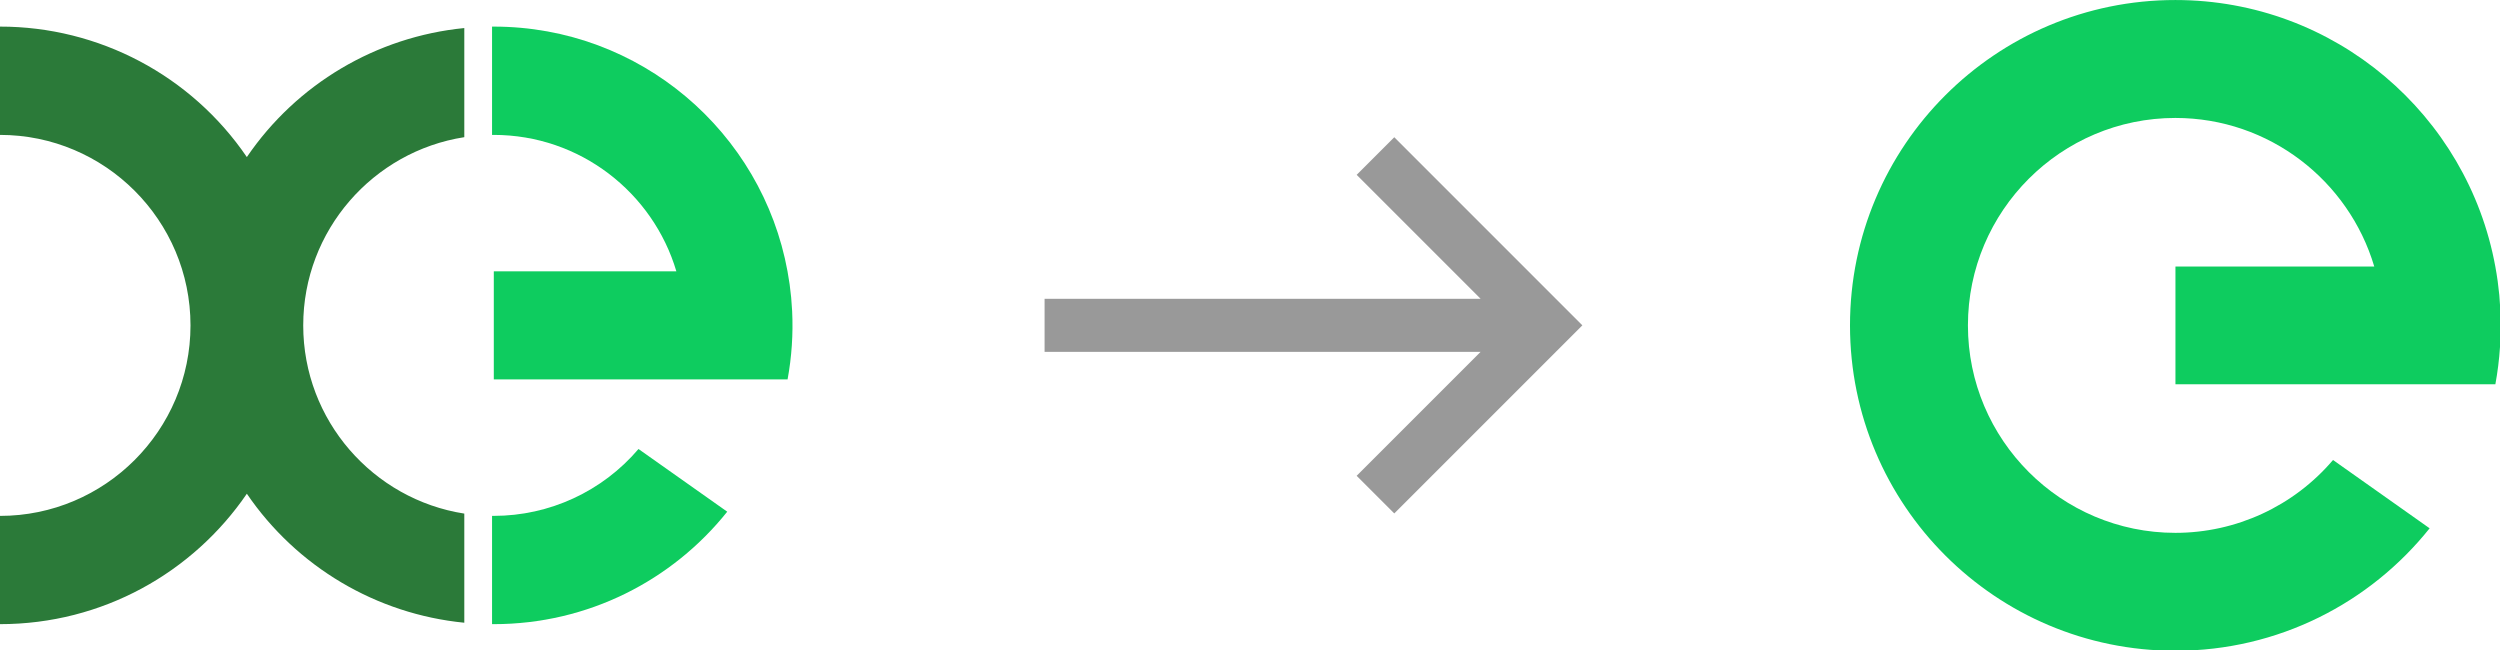
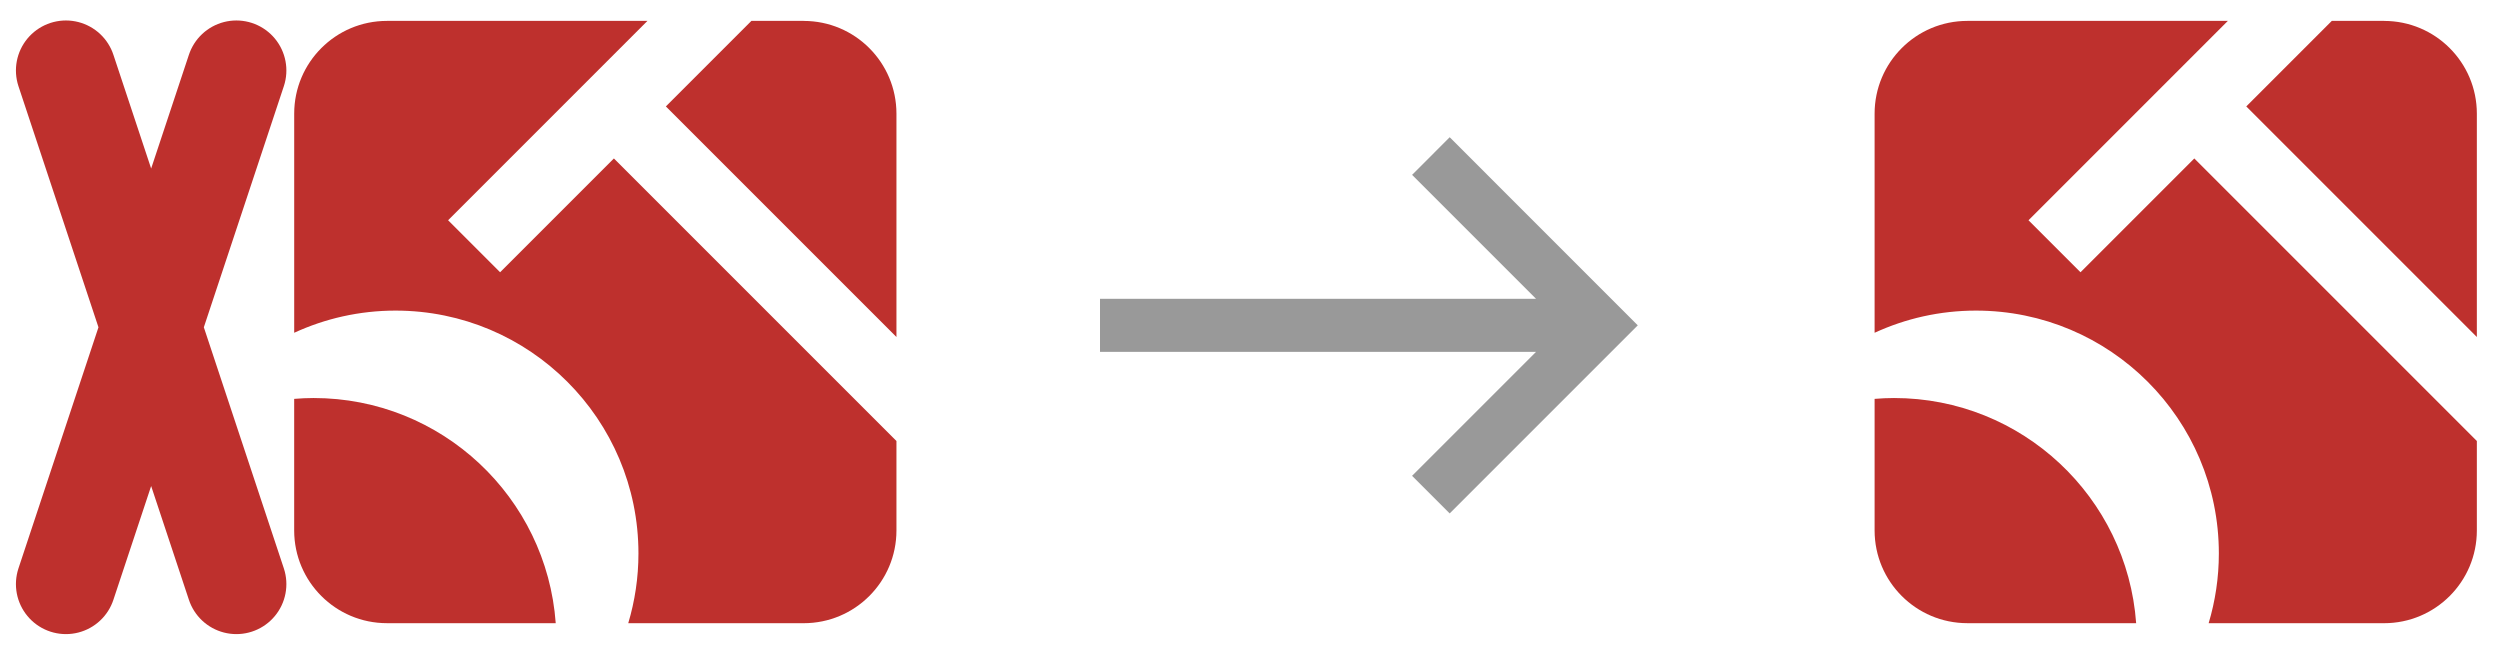
- <svg xmlns="http://www.w3.org/2000/svg" width="100" height="26" viewBox="0 0 100 26">
+ <svg xmlns="http://www.w3.org/2000/svg" width="100" height="26">
  <g>
-     <g>
-       <g>
-         <g>
-           <g>
-             <path fill="#0ecc5f" d="M19.749 20.635l-.067-.001v4.332h.067c3.78 0 7.15-1.757 9.34-4.498L25.54 17.96a7.604 7.604 0 0 1-5.791 2.675z" />
+     <rect x="-1" y="-1" width="18.393" height="6.262" id="canvas_background" fill="none" />
+   </g>
+   <g>
+     <g id="svg_1">
+       <g id="svg_2">
+         <g id="svg_11">
+           <path stroke-linecap="round" class="h-6 w-6" stroke-width="4" stroke-linejoin="round" fill="#0ecc5f" d="m2.637,23.364l6.818,-20.545m-6.818,0l6.818,20.545" id="svg_13" stroke="#BE302D" />
+           <g id="svg_3" stroke="null">
+             <g id="svg_14" stroke="null">
+               <path d="m83.219,10.889l-2.079,-2.079l7.974,-7.974l-10.42,0c-2.049,0 -3.71,1.661 -3.71,3.71l0,8.765c1.235,-0.568 2.607,-0.887 4.055,-0.887c5.365,0 9.715,4.35 9.715,9.715c0,0.969 -0.144,1.905 -0.408,2.789l7.018,0c2.049,0 3.71,-1.661 3.71,-3.71l0,-3.578l-11.302,-11.302l-4.553,4.553l0,0z" id="Fill-1" fill="#BE302D" mask="url(#mask-2)" stroke="null" />
+             </g>
+             <g id="svg_15" stroke="null">
+               <path d="m95.364,0.836l-2.092,0l-3.421,3.421l9.223,9.223l0,-8.933c0,-2.049 -1.661,-3.71 -3.71,-3.71" id="Fill-3" fill="#BE302D" mask="url(#mask-4)" stroke="null" />
+             </g>
+             <g id="svg_16" stroke="null">
+               <path d="m75.76,15.921c-0.262,0 -0.52,0.013 -0.776,0.034l0,5.262c0,2.049 1.661,3.71 3.71,3.71l6.752,0c-0.364,-5.034 -4.56,-9.006 -9.686,-9.006" id="Fill-5" fill="#BE302D" mask="url(#mask-6)" stroke="null" />
+             </g>
          </g>
-           <g>
-             <path fill="#2b7a39" d="M9.874 6.283A11.938 11.938 0 0 0 0 1.064v4.332c4.201 0 7.62 3.418 7.62 7.62 0 4.201-3.419 7.62-7.62 7.62v4.33c4.103 0 7.722-2.067 9.874-5.217a11.945 11.945 0 0 0 8.698 5.16v-4.365c-3.645-.567-6.443-3.727-6.443-7.528 0-3.802 2.798-6.961 6.443-7.529V1.122a11.944 11.944 0 0 0-8.698 5.16z" />
-           </g>
-           <g>
-             <path fill="#0ecc5f" d="M31.686 12.445c-.006-.131-.017-.261-.028-.391l-.011-.152a12.067 12.067 0 0 0-.058-.498l-.003-.027c-.025-.175-.053-.35-.085-.523-1.017-5.568-5.89-9.79-11.752-9.79l-.067.001v4.333l.067-.002c3.45 0 6.372 2.306 7.306 5.458h-7.3l-.003.008v4.315h11.751a11.962 11.962 0 0 0 .183-2.732z" />
+           <g id="svg_10" stroke="null">
+             <g id="svg_5" stroke="null">
+               <path d="m20.003,10.889l-2.079,-2.079l7.974,-7.974l-10.42,0c-2.049,0 -3.71,1.661 -3.71,3.71l0,8.765c1.235,-0.568 2.607,-0.887 4.055,-0.887c5.365,0 9.715,4.35 9.715,9.715c0,0.969 -0.144,1.905 -0.408,2.789l7.018,0c2.049,0 3.71,-1.661 3.71,-3.71l0,-3.578l-11.302,-11.302l-4.553,4.553z" id="svg_4" fill="#BE302D" mask="url(#mask-2)" stroke="null" />
+             </g>
+             <g id="svg_7" stroke="null">
+               <path d="m32.148,0.836l-2.092,0l-3.421,3.421l9.223,9.223l0,-8.933c0,-2.049 -1.661,-3.71 -3.71,-3.71" id="svg_6" fill="#BE302D" mask="url(#mask-4)" stroke="null" />
+             </g>
+             <g id="svg_9" stroke="null">
+               <path d="m12.543,15.921c-0.262,0 -0.52,0.013 -0.776,0.034l0,5.262c0,2.049 1.661,3.71 3.71,3.71l6.752,0c-0.364,-5.034 -4.56,-9.006 -9.686,-9.006" id="svg_8" fill="#BE302D" mask="url(#mask-6)" stroke="null" />
+             </g>
          </g>
        </g>
-       </g>
-       <g>
-         <g>
-           <path fill="#0ecc5f" d="M100.014 12.394c-.007-.143-.019-.284-.03-.425-.004-.056-.007-.111-.012-.166a12.946 12.946 0 0 0-.063-.542l-.004-.03a13.029 13.029 0 0 0-.092-.569C98.705 4.598 93.4.001 87.015.001 79.827 0 74 5.828 74 13.016c0 7.188 5.827 13.015 13.015 13.015 4.117 0 7.786-1.914 10.17-4.899L93.321 18.4a8.28 8.28 0 0 1-6.306 2.914c-4.576 0-8.298-3.723-8.298-8.298 0-4.576 3.722-8.298 8.298-8.298 3.758 0 6.938 2.512 7.956 5.944h-7.95l-.003.008v4.7H99.815a13.034 13.034 0 0 0 .199-2.976z" />
+         <g transform="rotate(45 54.22696,13.015) " id="svg_17">
+           <path fill="#999" d="m51.565,5.034l0,2.128l7.012,0l-12.333,12.333l1.5,1.5l12.333,-12.332l0,7.012l2.128,0l0,-10.64l-10.64,-0.001z" id="svg_18" />
        </g>
-       </g>
-       <g transform="rotate(45 52.01 13.015)">
-         <path fill="#999" d="M49.348 5.034v2.128h7.012L44.027 19.495l1.5 1.5L57.86 8.663v7.012h2.128V5.035z" />
      </g>
    </g>
  </g>
</svg>
